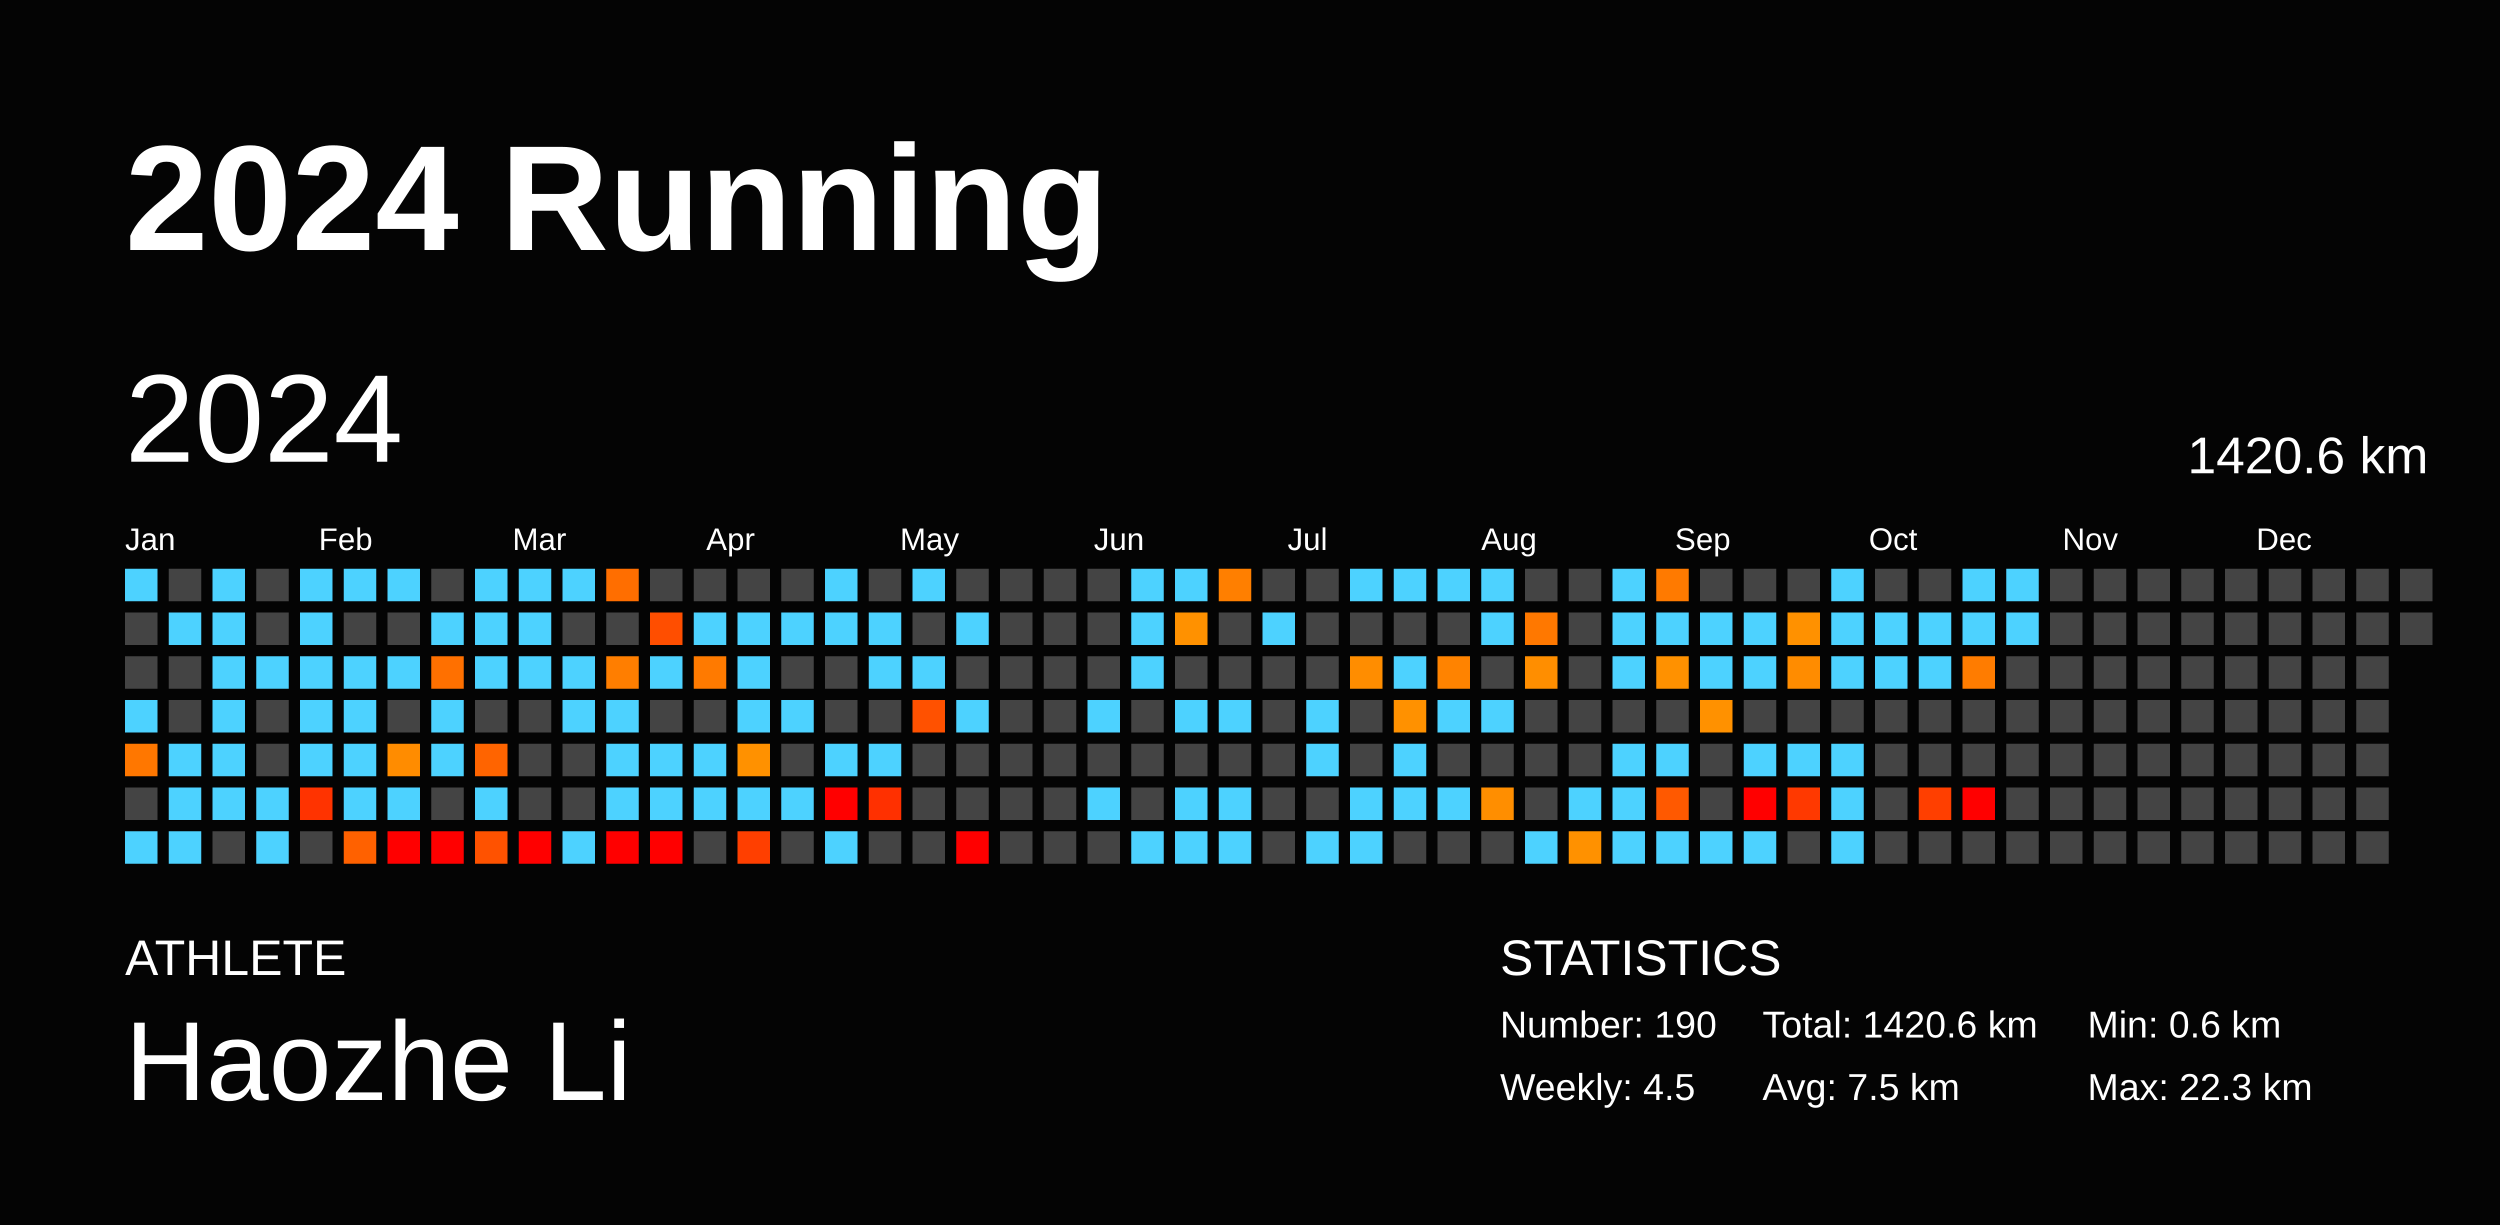
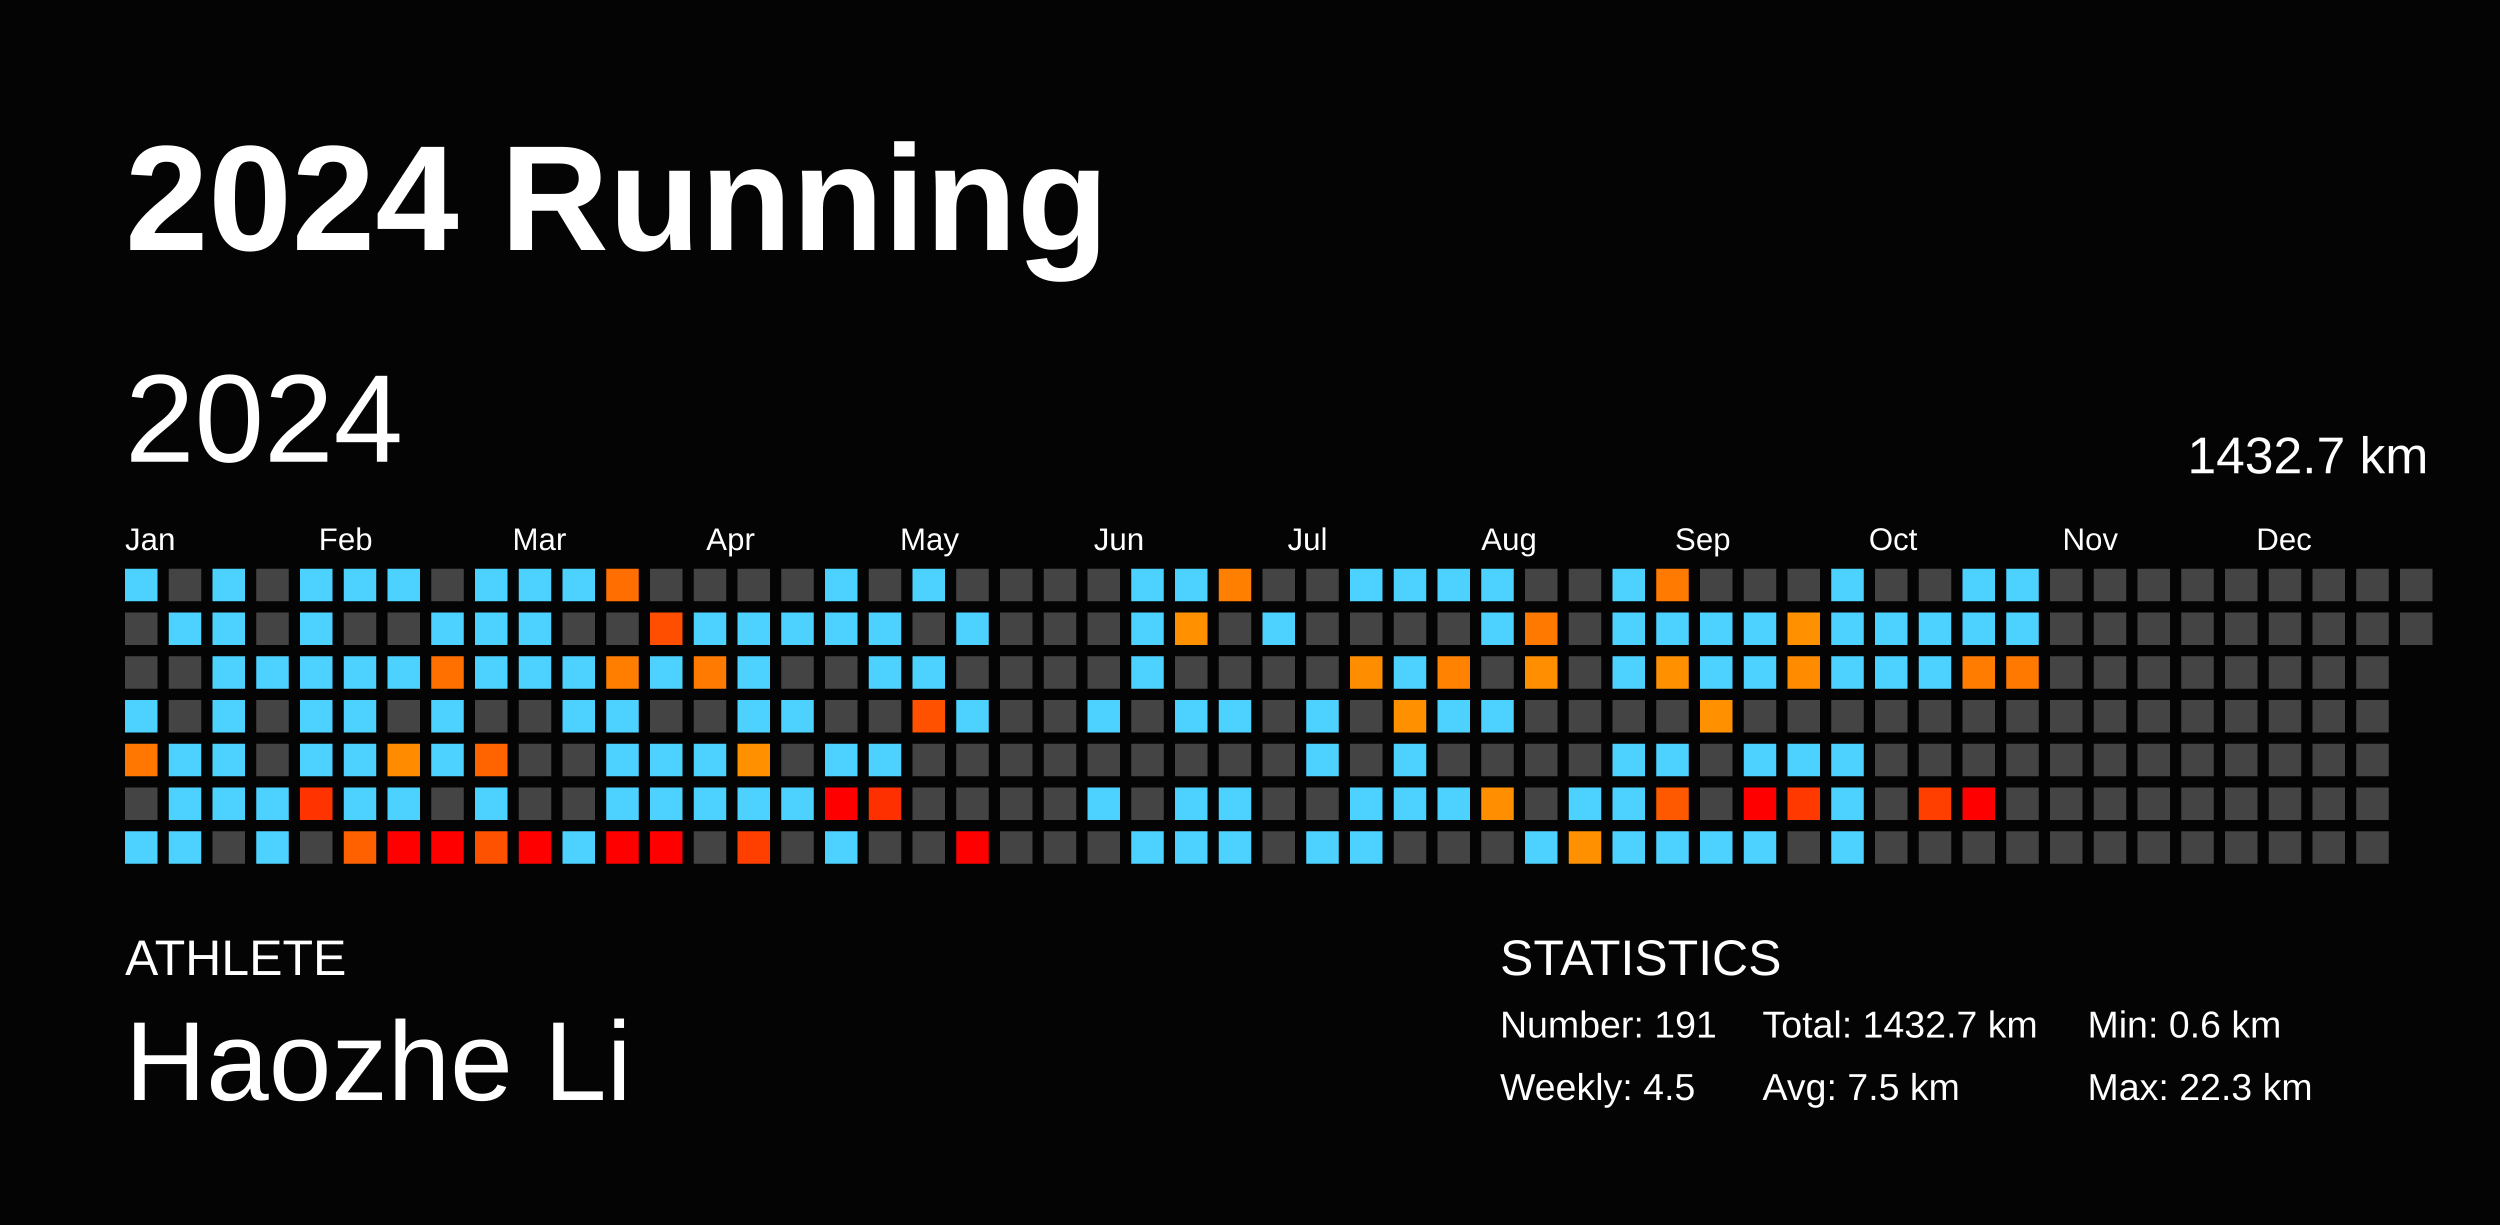
<svg xmlns="http://www.w3.org/2000/svg" baseProfile="full" height="98mm" version="1.1" viewBox="0,0,200,98" width="200mm">
  <defs />
  <rect fill="#040404" height="98" width="200" x="0" y="0" />
  <text fill="#FFFFFF" style="font-size:12px; font-family:Arial; font-weight:bold;" x="10" y="20">2024 Running</text>
  <text fill="#FFFFFF" style="font-size:4px; font-family:Arial" x="10" y="78">ATHLETE</text>
  <text fill="#FFFFFF" style="font-size:9px; font-family:Arial" x="10" y="88">Haozhe Li</text>
  <text fill="#FFFFFF" style="font-size:4px; font-family:Arial" x="120" y="78">STATISTICS</text>
-   <text fill="#FFFFFF" style="font-size:3px; font-family:Arial" x="120" y="83">Number: 190</text>
+   <text fill="#FFFFFF" style="font-size:3px; font-family:Arial" x="120" y="83">Number: 191</text>
  <text fill="#FFFFFF" style="font-size:3px; font-family:Arial" x="120" y="88">Weekly: 4.5</text>
-   <text fill="#FFFFFF" style="font-size:3px; font-family:Arial" x="141" y="83">Total: 1420.6 km</text>
+   <text fill="#FFFFFF" style="font-size:3px; font-family:Arial" x="141" y="83">Total: 1432.7 km</text>
  <text fill="#FFFFFF" style="font-size:3px; font-family:Arial" x="141" y="88">Avg: 7.5 km</text>
  <text fill="#FFFFFF" style="font-size:3px; font-family:Arial" x="167" y="83">Min: 0.6 km</text>
  <text fill="#FFFFFF" style="font-size:3px; font-family:Arial" x="167" y="88">Max: 22.3 km</text>
  <text dominant-baseline="hanging" fill="#FFFFFF" style="font-size:10.0px; font-family:Arial;" x="10" y="30">2024</text>
-   <text dominant-baseline="hanging" fill="#FFFFFF" style="font-size:4.125px; font-family:Arial;" x="175" y="35">1420.6 km</text>
+   <text dominant-baseline="hanging" fill="#FFFFFF" style="font-size:4.125px; font-family:Arial;" x="175" y="35">1432.7 km</text>
  <text fill="#FFFFFF" style="font-size:2.5px; font-family:Arial" x="10.0" y="44">Jan</text>
  <text fill="#FFFFFF" style="font-size:2.5px; font-family:Arial" x="25.5" y="44">Feb</text>
  <text fill="#FFFFFF" style="font-size:2.5px; font-family:Arial" x="41.0" y="44">Mar</text>
  <text fill="#FFFFFF" style="font-size:2.5px; font-family:Arial" x="56.5" y="44">Apr</text>
  <text fill="#FFFFFF" style="font-size:2.5px; font-family:Arial" x="72.0" y="44">May</text>
  <text fill="#FFFFFF" style="font-size:2.5px; font-family:Arial" x="87.5" y="44">Jun</text>
  <text fill="#FFFFFF" style="font-size:2.5px; font-family:Arial" x="103.0" y="44">Jul</text>
  <text fill="#FFFFFF" style="font-size:2.5px; font-family:Arial" x="118.5" y="44">Aug</text>
  <text fill="#FFFFFF" style="font-size:2.5px; font-family:Arial" x="134.0" y="44">Sep</text>
  <text fill="#FFFFFF" style="font-size:2.5px; font-family:Arial" x="149.5" y="44">Oct</text>
  <text fill="#FFFFFF" style="font-size:2.5px; font-family:Arial" x="165.0" y="44">Nov</text>
  <text fill="#FFFFFF" style="font-size:2.5px; font-family:Arial" x="180.5" y="44">Dec</text>
  <rect fill="#4dd2ff" height="2.6" width="2.6" x="10.0" y="45.5" />
  <rect fill="#444444" height="2.6" width="2.6" x="10.0" y="49.0" />
  <rect fill="#444444" height="2.6" width="2.6" x="10.0" y="52.5" />
  <rect fill="#4dd2ff" height="2.6" width="2.6" x="10.0" y="56.0" />
  <rect fill="#ff7700" height="2.6" width="2.6" x="10.0" y="59.5" />
  <rect fill="#444444" height="2.6" width="2.6" x="10.0" y="63.0" />
  <rect fill="#4dd2ff" height="2.6" width="2.6" x="10.0" y="66.5" />
  <rect fill="#444444" height="2.6" width="2.6" x="13.5" y="45.5" />
  <rect fill="#4dd2ff" height="2.6" width="2.6" x="13.5" y="49.0" />
  <rect fill="#444444" height="2.6" width="2.6" x="13.5" y="52.5" />
  <rect fill="#444444" height="2.6" width="2.6" x="13.5" y="56.0" />
  <rect fill="#4dd2ff" height="2.6" width="2.6" x="13.5" y="59.5" />
  <rect fill="#4dd2ff" height="2.6" width="2.6" x="13.5" y="63.0" />
  <rect fill="#4dd2ff" height="2.6" width="2.6" x="13.5" y="66.5" />
  <rect fill="#4dd2ff" height="2.6" width="2.6" x="17.0" y="45.5" />
  <rect fill="#4dd2ff" height="2.6" width="2.6" x="17.0" y="49.0" />
  <rect fill="#4dd2ff" height="2.6" width="2.6" x="17.0" y="52.5" />
  <rect fill="#4dd2ff" height="2.6" width="2.6" x="17.0" y="56.0" />
  <rect fill="#4dd2ff" height="2.6" width="2.6" x="17.0" y="59.5" />
  <rect fill="#4dd2ff" height="2.6" width="2.6" x="17.0" y="63.0" />
  <rect fill="#444444" height="2.6" width="2.6" x="17.0" y="66.5" />
  <rect fill="#444444" height="2.6" width="2.6" x="20.5" y="45.5" />
  <rect fill="#444444" height="2.6" width="2.6" x="20.5" y="49.0" />
  <rect fill="#4dd2ff" height="2.6" width="2.6" x="20.5" y="52.5" />
  <rect fill="#444444" height="2.6" width="2.6" x="20.5" y="56.0" />
  <rect fill="#444444" height="2.6" width="2.6" x="20.5" y="59.5" />
  <rect fill="#4dd2ff" height="2.6" width="2.6" x="20.5" y="63.0" />
  <rect fill="#4dd2ff" height="2.6" width="2.6" x="20.5" y="66.5" />
  <rect fill="#4dd2ff" height="2.6" width="2.6" x="24.0" y="45.5" />
  <rect fill="#4dd2ff" height="2.6" width="2.6" x="24.0" y="49.0" />
  <rect fill="#4dd2ff" height="2.6" width="2.6" x="24.0" y="52.5" />
  <rect fill="#4dd2ff" height="2.6" width="2.6" x="24.0" y="56.0" />
  <rect fill="#4dd2ff" height="2.6" width="2.6" x="24.0" y="59.5" />
  <rect fill="#ff3300" height="2.6" width="2.6" x="24.0" y="63.0" />
  <rect fill="#444444" height="2.6" width="2.6" x="24.0" y="66.5" />
  <rect fill="#4dd2ff" height="2.6" width="2.6" x="27.5" y="45.5" />
  <rect fill="#444444" height="2.6" width="2.6" x="27.5" y="49.0" />
  <rect fill="#4dd2ff" height="2.6" width="2.6" x="27.5" y="52.5" />
  <rect fill="#4dd2ff" height="2.6" width="2.6" x="27.5" y="56.0" />
  <rect fill="#4dd2ff" height="2.6" width="2.6" x="27.5" y="59.5" />
  <rect fill="#4dd2ff" height="2.6" width="2.6" x="27.5" y="63.0" />
  <rect fill="#ff6100" height="2.6" width="2.6" x="27.5" y="66.5" />
  <rect fill="#4dd2ff" height="2.6" width="2.6" x="31.0" y="45.5" />
  <rect fill="#444444" height="2.6" width="2.6" x="31.0" y="49.0" />
  <rect fill="#4dd2ff" height="2.6" width="2.6" x="31.0" y="52.5" />
  <rect fill="#444444" height="2.6" width="2.6" x="31.0" y="56.0" />
  <rect fill="#ff8c00" height="2.6" width="2.6" x="31.0" y="59.5" />
  <rect fill="#4dd2ff" height="2.6" width="2.6" x="31.0" y="63.0" />
  <rect fill="red" height="2.6" width="2.6" x="31.0" y="66.5" />
  <rect fill="#444444" height="2.6" width="2.6" x="34.5" y="45.5" />
  <rect fill="#4dd2ff" height="2.6" width="2.6" x="34.5" y="49.0" />
  <rect fill="#ff7000" height="2.6" width="2.6" x="34.5" y="52.5" />
  <rect fill="#4dd2ff" height="2.6" width="2.6" x="34.5" y="56.0" />
  <rect fill="#4dd2ff" height="2.6" width="2.6" x="34.5" y="59.5" />
  <rect fill="#444444" height="2.6" width="2.6" x="34.5" y="63.0" />
  <rect fill="red" height="2.6" width="2.6" x="34.5" y="66.5" />
  <rect fill="#4dd2ff" height="2.6" width="2.6" x="38.0" y="45.5" />
  <rect fill="#4dd2ff" height="2.6" width="2.6" x="38.0" y="49.0" />
  <rect fill="#4dd2ff" height="2.6" width="2.6" x="38.0" y="52.5" />
  <rect fill="#444444" height="2.6" width="2.6" x="38.0" y="56.0" />
  <rect fill="#ff6400" height="2.6" width="2.6" x="38.0" y="59.5" />
  <rect fill="#4dd2ff" height="2.6" width="2.6" x="38.0" y="63.0" />
  <rect fill="#ff5200" height="2.6" width="2.6" x="38.0" y="66.5" />
  <rect fill="#4dd2ff" height="2.6" width="2.6" x="41.5" y="45.5" />
  <rect fill="#4dd2ff" height="2.6" width="2.6" x="41.5" y="49.0" />
  <rect fill="#4dd2ff" height="2.6" width="2.6" x="41.5" y="52.5" />
  <rect fill="#444444" height="2.6" width="2.6" x="41.5" y="56.0" />
  <rect fill="#444444" height="2.6" width="2.6" x="41.5" y="59.5" />
  <rect fill="#444444" height="2.6" width="2.6" x="41.5" y="63.0" />
  <rect fill="red" height="2.6" width="2.6" x="41.5" y="66.5" />
  <rect fill="#4dd2ff" height="2.6" width="2.6" x="45.0" y="45.5" />
  <rect fill="#444444" height="2.6" width="2.6" x="45.0" y="49.0" />
  <rect fill="#4dd2ff" height="2.6" width="2.6" x="45.0" y="52.5" />
  <rect fill="#4dd2ff" height="2.6" width="2.6" x="45.0" y="56.0" />
  <rect fill="#444444" height="2.6" width="2.6" x="45.0" y="59.5" />
  <rect fill="#444444" height="2.6" width="2.6" x="45.0" y="63.0" />
  <rect fill="#4dd2ff" height="2.6" width="2.6" x="45.0" y="66.5" />
  <rect fill="#ff6e00" height="2.6" width="2.6" x="48.5" y="45.5" />
  <rect fill="#444444" height="2.6" width="2.6" x="48.5" y="49.0" />
  <rect fill="#ff7e00" height="2.6" width="2.6" x="48.5" y="52.5" />
  <rect fill="#4dd2ff" height="2.6" width="2.6" x="48.5" y="56.0" />
  <rect fill="#4dd2ff" height="2.6" width="2.6" x="48.5" y="59.5" />
  <rect fill="#4dd2ff" height="2.6" width="2.6" x="48.5" y="63.0" />
  <rect fill="red" height="2.6" width="2.6" x="48.5" y="66.5" />
  <rect fill="#444444" height="2.6" width="2.6" x="52.0" y="45.5" />
  <rect fill="#ff4e00" height="2.6" width="2.6" x="52.0" y="49.0" />
  <rect fill="#4dd2ff" height="2.6" width="2.6" x="52.0" y="52.5" />
  <rect fill="#444444" height="2.6" width="2.6" x="52.0" y="56.0" />
  <rect fill="#4dd2ff" height="2.6" width="2.6" x="52.0" y="59.5" />
  <rect fill="#4dd2ff" height="2.6" width="2.6" x="52.0" y="63.0" />
  <rect fill="red" height="2.6" width="2.6" x="52.0" y="66.5" />
  <rect fill="#444444" height="2.6" width="2.6" x="55.5" y="45.5" />
  <rect fill="#4dd2ff" height="2.6" width="2.6" x="55.5" y="49.0" />
  <rect fill="#ff7a00" height="2.6" width="2.6" x="55.5" y="52.5" />
  <rect fill="#444444" height="2.6" width="2.6" x="55.5" y="56.0" />
  <rect fill="#4dd2ff" height="2.6" width="2.6" x="55.5" y="59.5" />
  <rect fill="#4dd2ff" height="2.6" width="2.6" x="55.5" y="63.0" />
  <rect fill="#444444" height="2.6" width="2.6" x="55.5" y="66.5" />
  <rect fill="#444444" height="2.6" width="2.6" x="59.0" y="45.5" />
  <rect fill="#4dd2ff" height="2.6" width="2.6" x="59.0" y="49.0" />
  <rect fill="#4dd2ff" height="2.6" width="2.6" x="59.0" y="52.5" />
  <rect fill="#4dd2ff" height="2.6" width="2.6" x="59.0" y="56.0" />
  <rect fill="#ff9100" height="2.6" width="2.6" x="59.0" y="59.5" />
  <rect fill="#4dd2ff" height="2.6" width="2.6" x="59.0" y="63.0" />
  <rect fill="#ff3f00" height="2.6" width="2.6" x="59.0" y="66.5" />
  <rect fill="#444444" height="2.6" width="2.6" x="62.5" y="45.5" />
  <rect fill="#4dd2ff" height="2.6" width="2.6" x="62.5" y="49.0" />
  <rect fill="#444444" height="2.6" width="2.6" x="62.5" y="52.5" />
  <rect fill="#4dd2ff" height="2.6" width="2.6" x="62.5" y="56.0" />
  <rect fill="#444444" height="2.6" width="2.6" x="62.5" y="59.5" />
  <rect fill="#4dd2ff" height="2.6" width="2.6" x="62.5" y="63.0" />
  <rect fill="#444444" height="2.6" width="2.6" x="62.5" y="66.5" />
  <rect fill="#4dd2ff" height="2.6" width="2.6" x="66.0" y="45.5" />
  <rect fill="#4dd2ff" height="2.6" width="2.6" x="66.0" y="49.0" />
  <rect fill="#444444" height="2.6" width="2.6" x="66.0" y="52.5" />
  <rect fill="#444444" height="2.6" width="2.6" x="66.0" y="56.0" />
  <rect fill="#4dd2ff" height="2.6" width="2.6" x="66.0" y="59.5" />
  <rect fill="red" height="2.6" width="2.6" x="66.0" y="63.0" />
  <rect fill="#4dd2ff" height="2.6" width="2.6" x="66.0" y="66.5" />
  <rect fill="#444444" height="2.6" width="2.6" x="69.5" y="45.5" />
  <rect fill="#4dd2ff" height="2.6" width="2.6" x="69.5" y="49.0" />
  <rect fill="#4dd2ff" height="2.6" width="2.6" x="69.5" y="52.5" />
  <rect fill="#444444" height="2.6" width="2.6" x="69.5" y="56.0" />
  <rect fill="#4dd2ff" height="2.6" width="2.6" x="69.5" y="59.5" />
  <rect fill="#ff3000" height="2.6" width="2.6" x="69.5" y="63.0" />
  <rect fill="#444444" height="2.6" width="2.6" x="69.5" y="66.5" />
  <rect fill="#4dd2ff" height="2.6" width="2.6" x="73.0" y="45.5" />
  <rect fill="#444444" height="2.6" width="2.6" x="73.0" y="49.0" />
  <rect fill="#4dd2ff" height="2.6" width="2.6" x="73.0" y="52.5" />
  <rect fill="#ff5100" height="2.6" width="2.6" x="73.0" y="56.0" />
  <rect fill="#444444" height="2.6" width="2.6" x="73.0" y="59.5" />
  <rect fill="#444444" height="2.6" width="2.6" x="73.0" y="63.0" />
  <rect fill="#444444" height="2.6" width="2.6" x="73.0" y="66.5" />
  <rect fill="#444444" height="2.6" width="2.6" x="76.5" y="45.5" />
  <rect fill="#4dd2ff" height="2.6" width="2.6" x="76.5" y="49.0" />
  <rect fill="#444444" height="2.6" width="2.6" x="76.5" y="52.5" />
  <rect fill="#4dd2ff" height="2.6" width="2.6" x="76.5" y="56.0" />
  <rect fill="#444444" height="2.6" width="2.6" x="76.5" y="59.5" />
  <rect fill="#444444" height="2.6" width="2.6" x="76.5" y="63.0" />
  <rect fill="red" height="2.6" width="2.6" x="76.5" y="66.5" />
  <rect fill="#444444" height="2.6" width="2.6" x="80.0" y="45.5" />
  <rect fill="#444444" height="2.6" width="2.6" x="80.0" y="49.0" />
  <rect fill="#444444" height="2.6" width="2.6" x="80.0" y="52.5" />
  <rect fill="#444444" height="2.6" width="2.6" x="80.0" y="56.0" />
  <rect fill="#444444" height="2.6" width="2.6" x="80.0" y="59.5" />
  <rect fill="#444444" height="2.6" width="2.6" x="80.0" y="63.0" />
  <rect fill="#444444" height="2.6" width="2.6" x="80.0" y="66.5" />
  <rect fill="#444444" height="2.6" width="2.6" x="83.5" y="45.5" />
  <rect fill="#444444" height="2.6" width="2.6" x="83.5" y="49.0" />
  <rect fill="#444444" height="2.6" width="2.6" x="83.5" y="52.5" />
  <rect fill="#444444" height="2.6" width="2.6" x="83.5" y="56.0" />
  <rect fill="#444444" height="2.6" width="2.6" x="83.5" y="59.5" />
  <rect fill="#444444" height="2.6" width="2.6" x="83.5" y="63.0" />
  <rect fill="#444444" height="2.6" width="2.6" x="83.5" y="66.5" />
  <rect fill="#444444" height="2.6" width="2.6" x="87.0" y="45.5" />
  <rect fill="#444444" height="2.6" width="2.6" x="87.0" y="49.0" />
  <rect fill="#444444" height="2.6" width="2.6" x="87.0" y="52.5" />
  <rect fill="#4dd2ff" height="2.6" width="2.6" x="87.0" y="56.0" />
  <rect fill="#444444" height="2.6" width="2.6" x="87.0" y="59.5" />
  <rect fill="#4dd2ff" height="2.6" width="2.6" x="87.0" y="63.0" />
  <rect fill="#444444" height="2.6" width="2.6" x="87.0" y="66.5" />
  <rect fill="#4dd2ff" height="2.6" width="2.6" x="90.5" y="45.5" />
  <rect fill="#4dd2ff" height="2.6" width="2.6" x="90.5" y="49.0" />
  <rect fill="#4dd2ff" height="2.6" width="2.6" x="90.5" y="52.5" />
  <rect fill="#444444" height="2.6" width="2.6" x="90.5" y="56.0" />
  <rect fill="#444444" height="2.6" width="2.6" x="90.5" y="59.5" />
  <rect fill="#444444" height="2.6" width="2.6" x="90.5" y="63.0" />
  <rect fill="#4dd2ff" height="2.6" width="2.6" x="90.5" y="66.5" />
  <rect fill="#4dd2ff" height="2.6" width="2.6" x="94.0" y="45.5" />
  <rect fill="#ff9100" height="2.6" width="2.6" x="94.0" y="49.0" />
  <rect fill="#444444" height="2.6" width="2.6" x="94.0" y="52.5" />
  <rect fill="#4dd2ff" height="2.6" width="2.6" x="94.0" y="56.0" />
  <rect fill="#444444" height="2.6" width="2.6" x="94.0" y="59.5" />
  <rect fill="#4dd2ff" height="2.6" width="2.6" x="94.0" y="63.0" />
  <rect fill="#4dd2ff" height="2.6" width="2.6" x="94.0" y="66.5" />
  <rect fill="#ff7f00" height="2.6" width="2.6" x="97.5" y="45.5" />
  <rect fill="#444444" height="2.6" width="2.6" x="97.5" y="49.0" />
  <rect fill="#444444" height="2.6" width="2.6" x="97.5" y="52.5" />
  <rect fill="#4dd2ff" height="2.6" width="2.6" x="97.5" y="56.0" />
  <rect fill="#444444" height="2.6" width="2.6" x="97.5" y="59.5" />
  <rect fill="#4dd2ff" height="2.6" width="2.6" x="97.5" y="63.0" />
  <rect fill="#4dd2ff" height="2.6" width="2.6" x="97.5" y="66.5" />
  <rect fill="#444444" height="2.6" width="2.6" x="101.0" y="45.5" />
  <rect fill="#4dd2ff" height="2.6" width="2.6" x="101.0" y="49.0" />
  <rect fill="#444444" height="2.6" width="2.6" x="101.0" y="52.5" />
  <rect fill="#444444" height="2.6" width="2.6" x="101.0" y="56.0" />
  <rect fill="#444444" height="2.6" width="2.6" x="101.0" y="59.5" />
  <rect fill="#444444" height="2.6" width="2.6" x="101.0" y="63.0" />
  <rect fill="#444444" height="2.6" width="2.6" x="101.0" y="66.5" />
  <rect fill="#444444" height="2.6" width="2.6" x="104.5" y="45.5" />
  <rect fill="#444444" height="2.6" width="2.6" x="104.5" y="49.0" />
  <rect fill="#444444" height="2.6" width="2.6" x="104.5" y="52.5" />
  <rect fill="#4dd2ff" height="2.6" width="2.6" x="104.5" y="56.0" />
  <rect fill="#4dd2ff" height="2.6" width="2.6" x="104.5" y="59.5" />
  <rect fill="#444444" height="2.6" width="2.6" x="104.5" y="63.0" />
  <rect fill="#4dd2ff" height="2.6" width="2.6" x="104.5" y="66.5" />
  <rect fill="#4dd2ff" height="2.6" width="2.6" x="108.0" y="45.5" />
  <rect fill="#444444" height="2.6" width="2.6" x="108.0" y="49.0" />
  <rect fill="#ff8d00" height="2.6" width="2.6" x="108.0" y="52.5" />
  <rect fill="#444444" height="2.6" width="2.6" x="108.0" y="56.0" />
  <rect fill="#444444" height="2.6" width="2.6" x="108.0" y="59.5" />
  <rect fill="#4dd2ff" height="2.6" width="2.6" x="108.0" y="63.0" />
  <rect fill="#4dd2ff" height="2.6" width="2.6" x="108.0" y="66.5" />
  <rect fill="#4dd2ff" height="2.6" width="2.6" x="111.5" y="45.5" />
  <rect fill="#444444" height="2.6" width="2.6" x="111.5" y="49.0" />
  <rect fill="#4dd2ff" height="2.6" width="2.6" x="111.5" y="52.5" />
  <rect fill="#ff9100" height="2.6" width="2.6" x="111.5" y="56.0" />
  <rect fill="#4dd2ff" height="2.6" width="2.6" x="111.5" y="59.5" />
  <rect fill="#4dd2ff" height="2.6" width="2.6" x="111.5" y="63.0" />
  <rect fill="#444444" height="2.6" width="2.6" x="111.5" y="66.5" />
  <rect fill="#4dd2ff" height="2.6" width="2.6" x="115.0" y="45.5" />
  <rect fill="#444444" height="2.6" width="2.6" x="115.0" y="49.0" />
  <rect fill="#ff8300" height="2.6" width="2.6" x="115.0" y="52.5" />
  <rect fill="#4dd2ff" height="2.6" width="2.6" x="115.0" y="56.0" />
  <rect fill="#444444" height="2.6" width="2.6" x="115.0" y="59.5" />
  <rect fill="#4dd2ff" height="2.6" width="2.6" x="115.0" y="63.0" />
  <rect fill="#444444" height="2.6" width="2.6" x="115.0" y="66.5" />
  <rect fill="#4dd2ff" height="2.6" width="2.6" x="118.5" y="45.5" />
  <rect fill="#4dd2ff" height="2.6" width="2.6" x="118.5" y="49.0" />
  <rect fill="#444444" height="2.6" width="2.6" x="118.5" y="52.5" />
  <rect fill="#4dd2ff" height="2.6" width="2.6" x="118.5" y="56.0" />
  <rect fill="#444444" height="2.6" width="2.6" x="118.5" y="59.5" />
  <rect fill="#ff8e00" height="2.6" width="2.6" x="118.5" y="63.0" />
  <rect fill="#444444" height="2.6" width="2.6" x="118.5" y="66.5" />
  <rect fill="#444444" height="2.6" width="2.6" x="122.0" y="45.5" />
  <rect fill="#ff7800" height="2.6" width="2.6" x="122.0" y="49.0" />
  <rect fill="#ff8e00" height="2.6" width="2.6" x="122.0" y="52.5" />
  <rect fill="#444444" height="2.6" width="2.6" x="122.0" y="56.0" />
  <rect fill="#444444" height="2.6" width="2.6" x="122.0" y="59.5" />
  <rect fill="#444444" height="2.6" width="2.6" x="122.0" y="63.0" />
  <rect fill="#4dd2ff" height="2.6" width="2.6" x="122.0" y="66.5" />
  <rect fill="#444444" height="2.6" width="2.6" x="125.5" y="45.5" />
  <rect fill="#444444" height="2.6" width="2.6" x="125.5" y="49.0" />
  <rect fill="#444444" height="2.6" width="2.6" x="125.5" y="52.5" />
  <rect fill="#444444" height="2.6" width="2.6" x="125.5" y="56.0" />
  <rect fill="#444444" height="2.6" width="2.6" x="125.5" y="59.5" />
  <rect fill="#4dd2ff" height="2.6" width="2.6" x="125.5" y="63.0" />
  <rect fill="#ff9100" height="2.6" width="2.6" x="125.5" y="66.5" />
  <rect fill="#4dd2ff" height="2.6" width="2.6" x="129.0" y="45.5" />
  <rect fill="#4dd2ff" height="2.6" width="2.6" x="129.0" y="49.0" />
  <rect fill="#4dd2ff" height="2.6" width="2.6" x="129.0" y="52.5" />
  <rect fill="#444444" height="2.6" width="2.6" x="129.0" y="56.0" />
  <rect fill="#4dd2ff" height="2.6" width="2.6" x="129.0" y="59.5" />
  <rect fill="#4dd2ff" height="2.6" width="2.6" x="129.0" y="63.0" />
  <rect fill="#4dd2ff" height="2.6" width="2.6" x="129.0" y="66.5" />
  <rect fill="#ff7a00" height="2.6" width="2.6" x="132.5" y="45.5" />
  <rect fill="#4dd2ff" height="2.6" width="2.6" x="132.5" y="49.0" />
  <rect fill="#ff9100" height="2.6" width="2.6" x="132.5" y="52.5" />
  <rect fill="#444444" height="2.6" width="2.6" x="132.5" y="56.0" />
  <rect fill="#4dd2ff" height="2.6" width="2.6" x="132.5" y="59.5" />
  <rect fill="#ff5900" height="2.6" width="2.6" x="132.5" y="63.0" />
  <rect fill="#4dd2ff" height="2.6" width="2.6" x="132.5" y="66.5" />
  <rect fill="#444444" height="2.6" width="2.6" x="136.0" y="45.5" />
  <rect fill="#4dd2ff" height="2.6" width="2.6" x="136.0" y="49.0" />
  <rect fill="#4dd2ff" height="2.6" width="2.6" x="136.0" y="52.5" />
  <rect fill="#ff9100" height="2.6" width="2.6" x="136.0" y="56.0" />
  <rect fill="#444444" height="2.6" width="2.6" x="136.0" y="59.5" />
  <rect fill="#444444" height="2.6" width="2.6" x="136.0" y="63.0" />
  <rect fill="#4dd2ff" height="2.6" width="2.6" x="136.0" y="66.5" />
  <rect fill="#444444" height="2.6" width="2.6" x="139.5" y="45.5" />
  <rect fill="#4dd2ff" height="2.6" width="2.6" x="139.5" y="49.0" />
  <rect fill="#4dd2ff" height="2.6" width="2.6" x="139.5" y="52.5" />
  <rect fill="#444444" height="2.6" width="2.6" x="139.5" y="56.0" />
  <rect fill="#4dd2ff" height="2.6" width="2.6" x="139.5" y="59.5" />
  <rect fill="red" height="2.6" width="2.6" x="139.5" y="63.0" />
  <rect fill="#4dd2ff" height="2.6" width="2.6" x="139.5" y="66.5" />
  <rect fill="#444444" height="2.6" width="2.6" x="143.0" y="45.5" />
  <rect fill="#ff9100" height="2.6" width="2.6" x="143.0" y="49.0" />
  <rect fill="#ff8c00" height="2.6" width="2.6" x="143.0" y="52.5" />
  <rect fill="#444444" height="2.6" width="2.6" x="143.0" y="56.0" />
  <rect fill="#4dd2ff" height="2.6" width="2.6" x="143.0" y="59.5" />
  <rect fill="#ff3900" height="2.6" width="2.6" x="143.0" y="63.0" />
  <rect fill="#444444" height="2.6" width="2.6" x="143.0" y="66.5" />
  <rect fill="#4dd2ff" height="2.6" width="2.6" x="146.5" y="45.5" />
  <rect fill="#4dd2ff" height="2.6" width="2.6" x="146.5" y="49.0" />
  <rect fill="#4dd2ff" height="2.6" width="2.6" x="146.5" y="52.5" />
  <rect fill="#444444" height="2.6" width="2.6" x="146.5" y="56.0" />
  <rect fill="#4dd2ff" height="2.6" width="2.6" x="146.5" y="59.5" />
  <rect fill="#4dd2ff" height="2.6" width="2.6" x="146.5" y="63.0" />
  <rect fill="#4dd2ff" height="2.6" width="2.6" x="146.5" y="66.5" />
  <rect fill="#444444" height="2.6" width="2.6" x="150.0" y="45.5" />
  <rect fill="#4dd2ff" height="2.6" width="2.6" x="150.0" y="49.0" />
  <rect fill="#4dd2ff" height="2.6" width="2.6" x="150.0" y="52.5" />
  <rect fill="#444444" height="2.6" width="2.6" x="150.0" y="56.0" />
  <rect fill="#444444" height="2.6" width="2.6" x="150.0" y="59.5" />
  <rect fill="#444444" height="2.6" width="2.6" x="150.0" y="63.0" />
  <rect fill="#444444" height="2.6" width="2.6" x="150.0" y="66.5" />
  <rect fill="#444444" height="2.6" width="2.6" x="153.5" y="45.5" />
  <rect fill="#4dd2ff" height="2.6" width="2.6" x="153.5" y="49.0" />
  <rect fill="#4dd2ff" height="2.6" width="2.6" x="153.5" y="52.5" />
  <rect fill="#444444" height="2.6" width="2.6" x="153.5" y="56.0" />
  <rect fill="#444444" height="2.6" width="2.6" x="153.5" y="59.5" />
  <rect fill="#ff3f00" height="2.6" width="2.6" x="153.5" y="63.0" />
  <rect fill="#444444" height="2.6" width="2.6" x="153.5" y="66.5" />
  <rect fill="#4dd2ff" height="2.6" width="2.6" x="157.0" y="45.5" />
  <rect fill="#4dd2ff" height="2.6" width="2.6" x="157.0" y="49.0" />
  <rect fill="#ff7c00" height="2.6" width="2.6" x="157.0" y="52.5" />
  <rect fill="#444444" height="2.6" width="2.6" x="157.0" y="56.0" />
  <rect fill="#444444" height="2.6" width="2.6" x="157.0" y="59.5" />
  <rect fill="red" height="2.6" width="2.6" x="157.0" y="63.0" />
  <rect fill="#444444" height="2.6" width="2.6" x="157.0" y="66.5" />
  <rect fill="#4dd2ff" height="2.6" width="2.6" x="160.5" y="45.5" />
  <rect fill="#4dd2ff" height="2.6" width="2.6" x="160.5" y="49.0" />
-   <rect fill="#444444" height="2.6" width="2.6" x="160.5" y="52.5" />
+   <rect fill="#ff7900" height="2.6" width="2.6" x="160.5" y="52.5" />
  <rect fill="#444444" height="2.6" width="2.6" x="160.5" y="56.0" />
  <rect fill="#444444" height="2.6" width="2.6" x="160.5" y="59.5" />
  <rect fill="#444444" height="2.6" width="2.6" x="160.5" y="63.0" />
  <rect fill="#444444" height="2.6" width="2.6" x="160.5" y="66.5" />
  <rect fill="#444444" height="2.6" width="2.6" x="164.0" y="45.5" />
  <rect fill="#444444" height="2.6" width="2.6" x="164.0" y="49.0" />
  <rect fill="#444444" height="2.6" width="2.6" x="164.0" y="52.5" />
  <rect fill="#444444" height="2.6" width="2.6" x="164.0" y="56.0" />
  <rect fill="#444444" height="2.6" width="2.6" x="164.0" y="59.5" />
  <rect fill="#444444" height="2.6" width="2.6" x="164.0" y="63.0" />
  <rect fill="#444444" height="2.6" width="2.6" x="164.0" y="66.5" />
  <rect fill="#444444" height="2.6" width="2.6" x="167.5" y="45.5" />
  <rect fill="#444444" height="2.6" width="2.6" x="167.5" y="49.0" />
  <rect fill="#444444" height="2.6" width="2.6" x="167.5" y="52.5" />
  <rect fill="#444444" height="2.6" width="2.6" x="167.5" y="56.0" />
  <rect fill="#444444" height="2.6" width="2.6" x="167.5" y="59.5" />
  <rect fill="#444444" height="2.6" width="2.6" x="167.5" y="63.0" />
  <rect fill="#444444" height="2.6" width="2.6" x="167.5" y="66.5" />
  <rect fill="#444444" height="2.6" width="2.6" x="171.0" y="45.5" />
  <rect fill="#444444" height="2.6" width="2.6" x="171.0" y="49.0" />
  <rect fill="#444444" height="2.6" width="2.6" x="171.0" y="52.5" />
  <rect fill="#444444" height="2.6" width="2.6" x="171.0" y="56.0" />
  <rect fill="#444444" height="2.6" width="2.6" x="171.0" y="59.5" />
  <rect fill="#444444" height="2.6" width="2.6" x="171.0" y="63.0" />
  <rect fill="#444444" height="2.6" width="2.6" x="171.0" y="66.5" />
  <rect fill="#444444" height="2.6" width="2.6" x="174.5" y="45.5" />
  <rect fill="#444444" height="2.6" width="2.6" x="174.5" y="49.0" />
  <rect fill="#444444" height="2.6" width="2.6" x="174.5" y="52.5" />
  <rect fill="#444444" height="2.6" width="2.6" x="174.5" y="56.0" />
  <rect fill="#444444" height="2.6" width="2.6" x="174.5" y="59.5" />
  <rect fill="#444444" height="2.6" width="2.6" x="174.5" y="63.0" />
  <rect fill="#444444" height="2.6" width="2.6" x="174.5" y="66.5" />
  <rect fill="#444444" height="2.6" width="2.6" x="178.0" y="45.5" />
  <rect fill="#444444" height="2.6" width="2.6" x="178.0" y="49.0" />
  <rect fill="#444444" height="2.6" width="2.6" x="178.0" y="52.5" />
  <rect fill="#444444" height="2.6" width="2.6" x="178.0" y="56.0" />
  <rect fill="#444444" height="2.6" width="2.6" x="178.0" y="59.5" />
  <rect fill="#444444" height="2.6" width="2.6" x="178.0" y="63.0" />
  <rect fill="#444444" height="2.6" width="2.6" x="178.0" y="66.5" />
  <rect fill="#444444" height="2.6" width="2.6" x="181.5" y="45.5" />
  <rect fill="#444444" height="2.6" width="2.6" x="181.5" y="49.0" />
  <rect fill="#444444" height="2.6" width="2.6" x="181.5" y="52.5" />
  <rect fill="#444444" height="2.6" width="2.6" x="181.5" y="56.0" />
  <rect fill="#444444" height="2.6" width="2.6" x="181.5" y="59.5" />
  <rect fill="#444444" height="2.6" width="2.6" x="181.5" y="63.0" />
  <rect fill="#444444" height="2.6" width="2.6" x="181.5" y="66.5" />
  <rect fill="#444444" height="2.6" width="2.6" x="185.0" y="45.5" />
  <rect fill="#444444" height="2.6" width="2.6" x="185.0" y="49.0" />
  <rect fill="#444444" height="2.6" width="2.6" x="185.0" y="52.5" />
  <rect fill="#444444" height="2.6" width="2.6" x="185.0" y="56.0" />
  <rect fill="#444444" height="2.6" width="2.6" x="185.0" y="59.5" />
  <rect fill="#444444" height="2.6" width="2.6" x="185.0" y="63.0" />
  <rect fill="#444444" height="2.6" width="2.6" x="185.0" y="66.5" />
  <rect fill="#444444" height="2.6" width="2.6" x="188.5" y="45.5" />
  <rect fill="#444444" height="2.6" width="2.6" x="188.5" y="49.0" />
  <rect fill="#444444" height="2.6" width="2.6" x="188.5" y="52.5" />
  <rect fill="#444444" height="2.6" width="2.6" x="188.5" y="56.0" />
  <rect fill="#444444" height="2.6" width="2.6" x="188.5" y="59.5" />
  <rect fill="#444444" height="2.6" width="2.6" x="188.5" y="63.0" />
  <rect fill="#444444" height="2.6" width="2.6" x="188.5" y="66.5" />
  <rect fill="#444444" height="2.6" width="2.6" x="192.0" y="45.5" />
  <rect fill="#444444" height="2.6" width="2.6" x="192.0" y="49.0" />
</svg>
